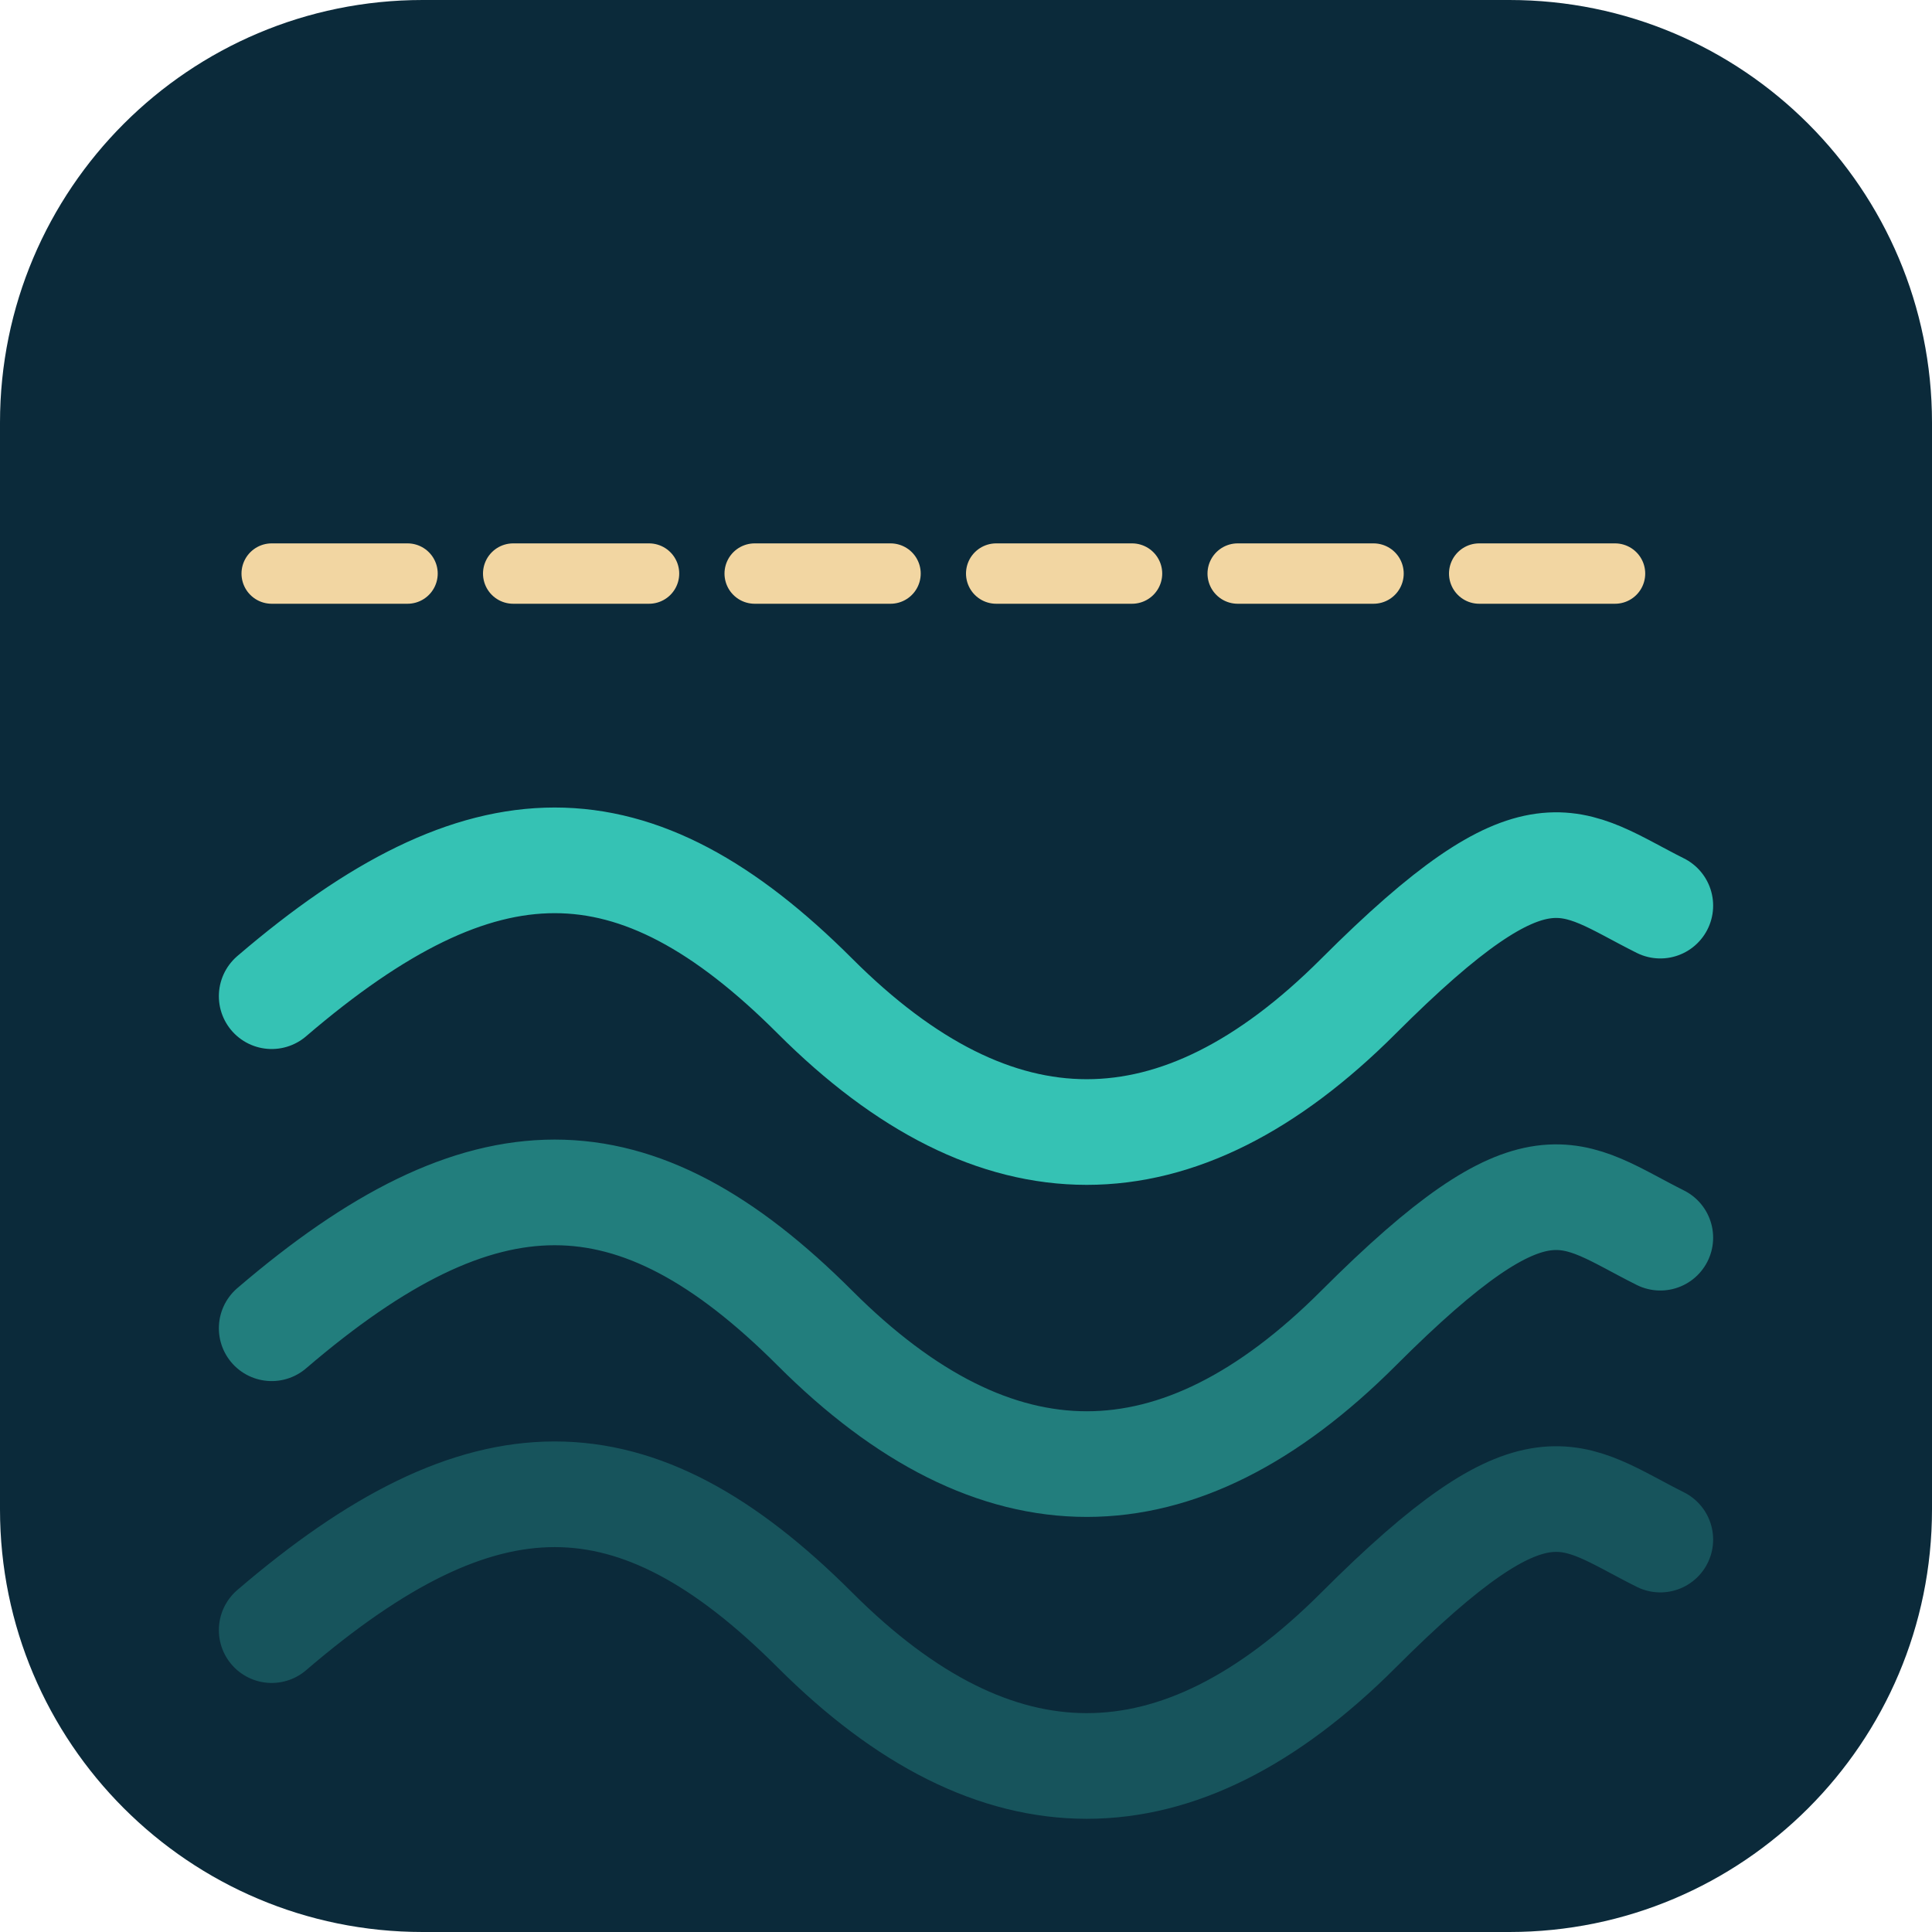
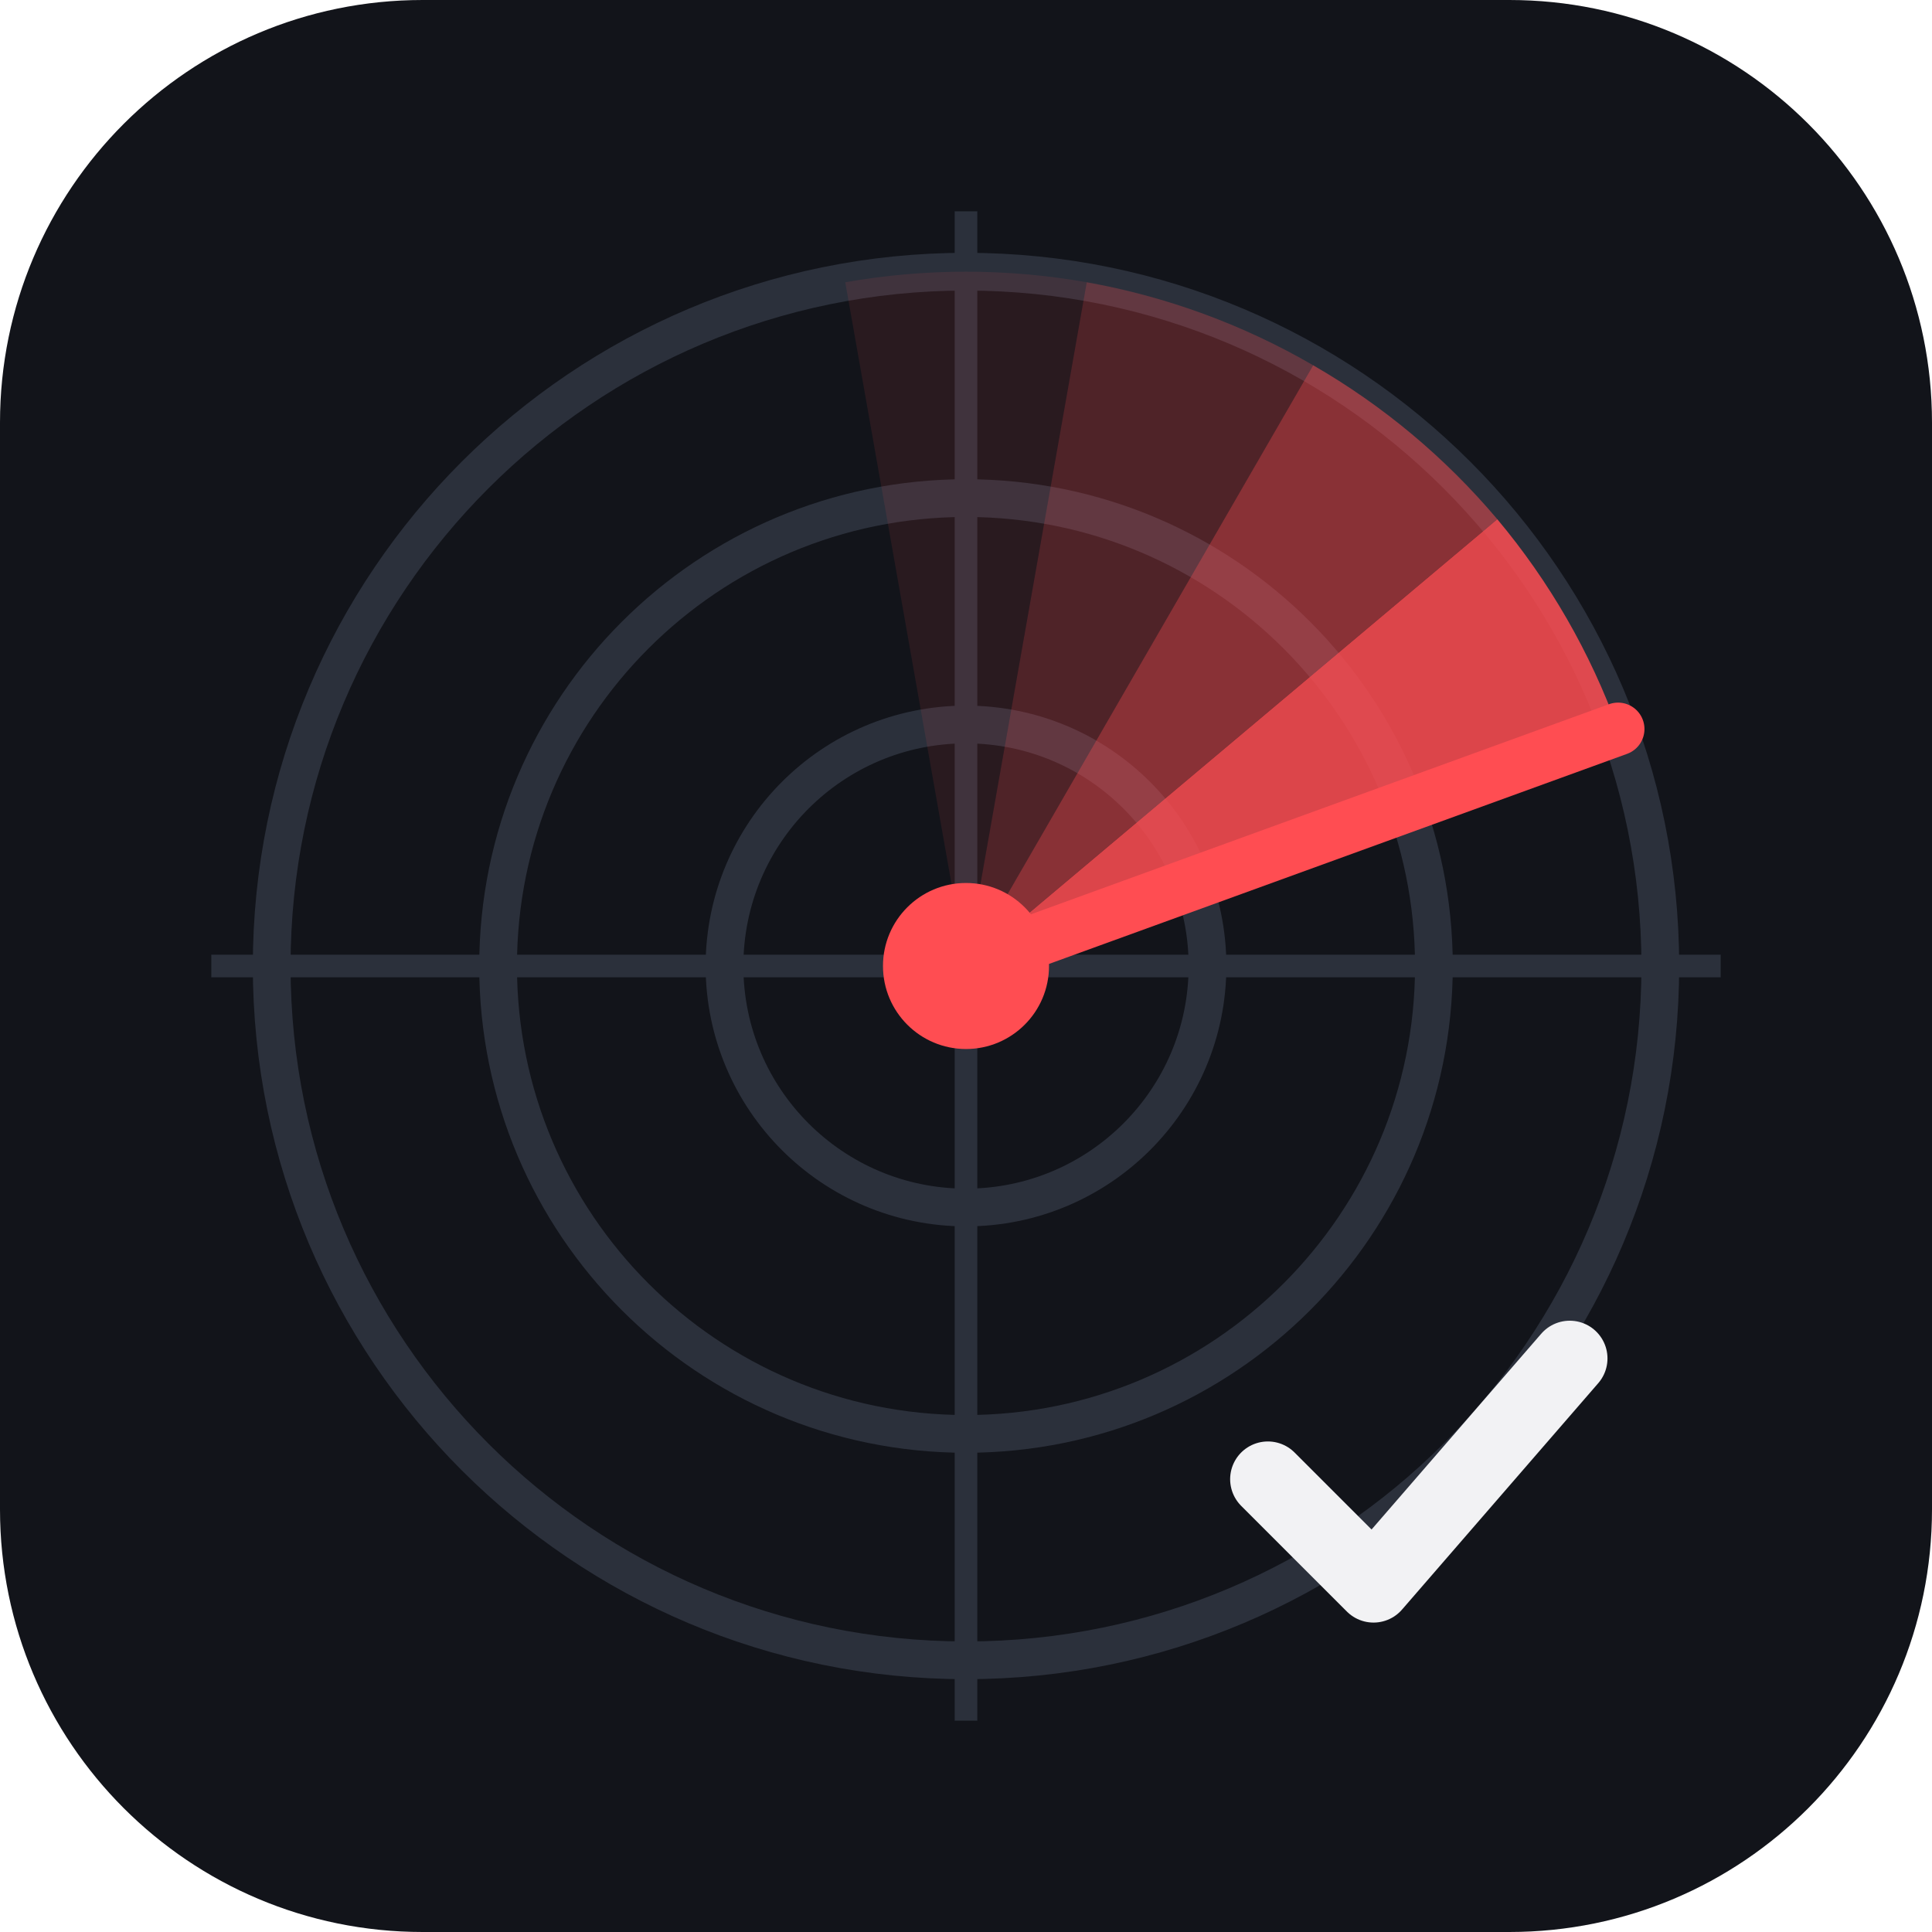
- <svg xmlns="http://www.w3.org/2000/svg" viewBox="0 0 128 128" role="img" aria-label="Lowtide mark">
-   <rect width="128" height="128" rx="28" fill="#0b2a3a" />
-   <line x1="18" y1="38" x2="110" y2="38" stroke="#f2d6a2" stroke-width="4" stroke-dasharray="9 7" stroke-linecap="round" />
-   <path d="M18 66c14-12 24-12 36 0s24 12 36 0 14-9 20-6" fill="none" stroke="#35c2b4" stroke-width="7" stroke-linecap="round" />
-   <path d="M18 88c14-12 24-12 36 0s24 12 36 0 14-9 20-6" fill="none" stroke="#35c2b4" stroke-width="7" stroke-linecap="round" opacity=".55" />
-   <path d="M18 108c14-12 24-12 36 0s24 12 36 0 14-9 20-6" fill="none" stroke="#35c2b4" stroke-width="7" stroke-linecap="round" opacity=".28" />
+ <svg xmlns="http://www.w3.org/2000/svg" viewBox="0 0 128 128" role="img" aria-label="Redsweep mark">
+   <rect width="128" height="128" rx="28" fill="#12141a" />
+   <circle cx="64" cy="64" r="46" fill="none" stroke="#2b303b" stroke-width="2.5" />
+   <circle cx="64" cy="64" r="31" fill="none" stroke="#2b303b" stroke-width="2.5" />
+   <circle cx="64" cy="64" r="16" fill="none" stroke="#2b303b" stroke-width="2.5" />
+   <line x1="64" y1="14" x2="64" y2="114" stroke="#2b303b" stroke-width="1.5" />
+   <line x1="14" y1="64" x2="114" y2="64" stroke="#2b303b" stroke-width="1.5" />
+   <path d="M64 64 L99.2 34.4 A46 46 0 0 1 107.2 48.3 Z" fill="#ff4d52" opacity="0.85" />
+   <path d="M64 64 L87.0 24.2 A46 46 0 0 1 99.2 34.4 Z" fill="#ff4d52" opacity="0.5" />
+   <path d="M64 64 L72.0 18.7 A46 46 0 0 1 87.0 24.2 Z" fill="#ff4d52" opacity="0.26" />
+   <path d="M64 64 L56.0 18.7 A46 46 0 0 1 72.0 18.7 Z" fill="#ff4d52" opacity="0.1" />
+   <line x1="64" y1="64" x2="107.2" y2="48.3" stroke="#ff4d52" stroke-width="3.5" stroke-linecap="round" />
+   <circle cx="64" cy="64" r="5.5" fill="#ff4d52" />
+   <path d="M84 98l7 7 13-15" fill="none" stroke="#f2f2f4" stroke-width="5" stroke-linecap="round" stroke-linejoin="round" />
</svg>
